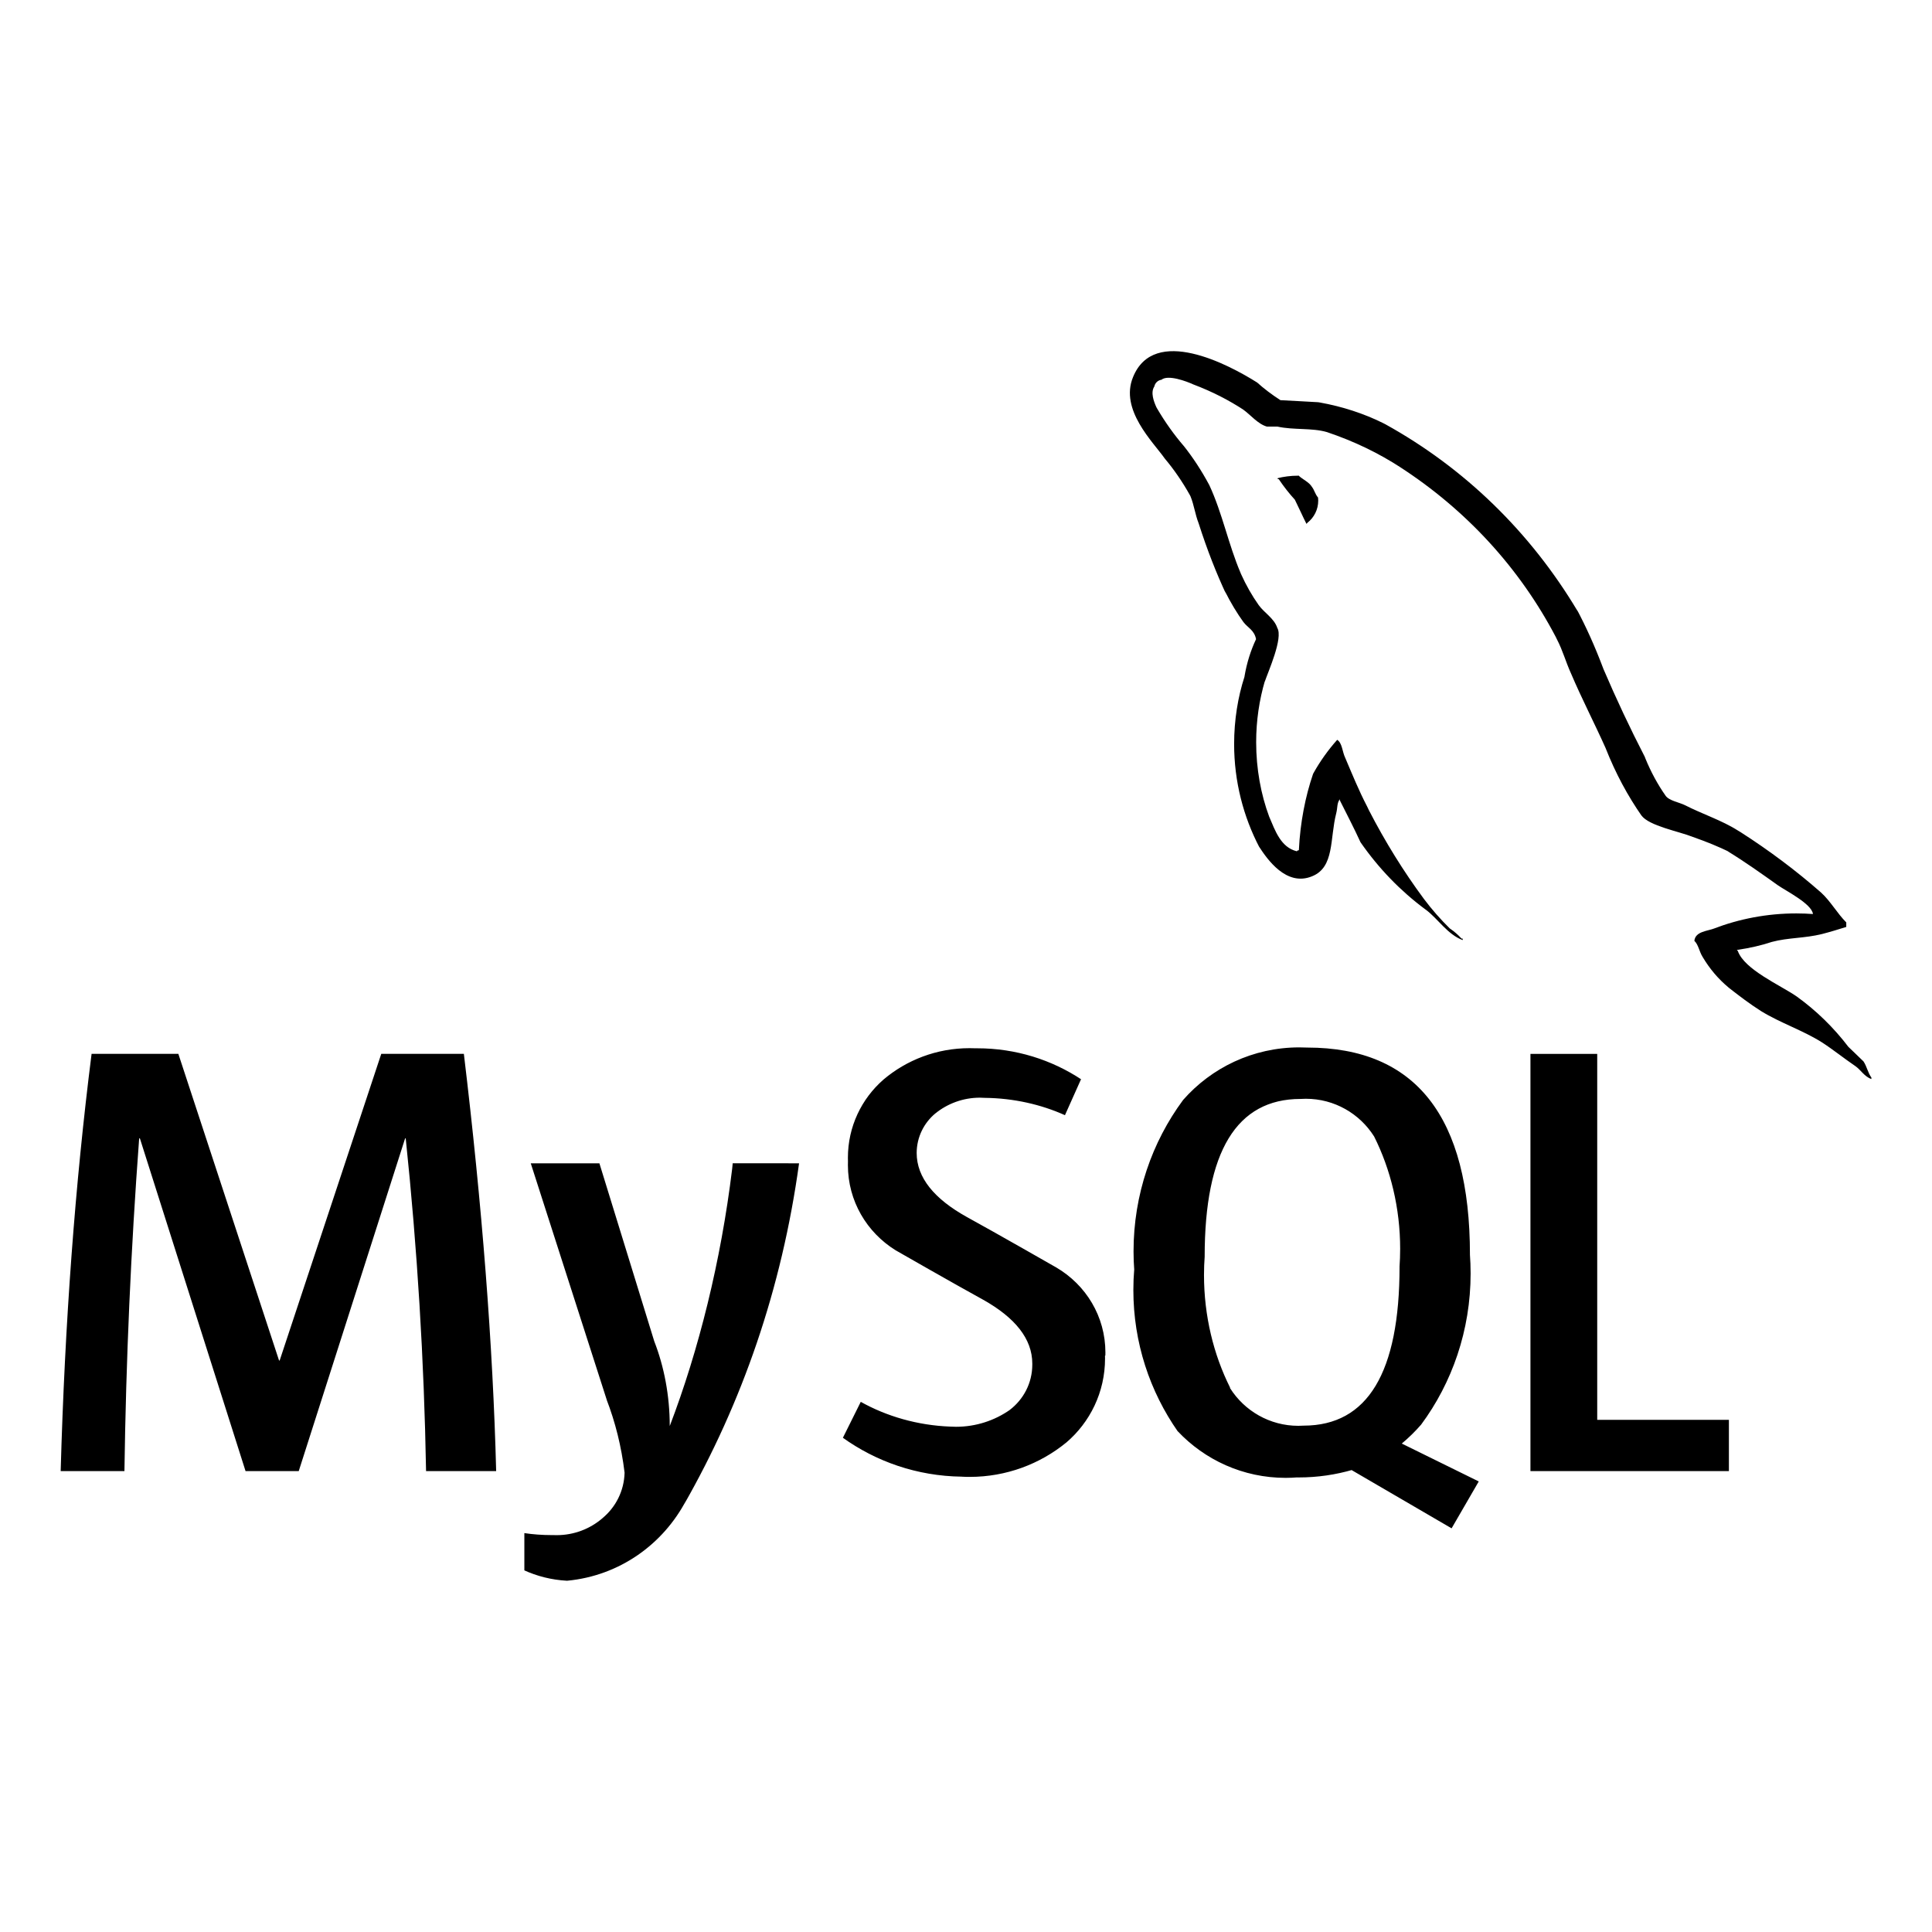
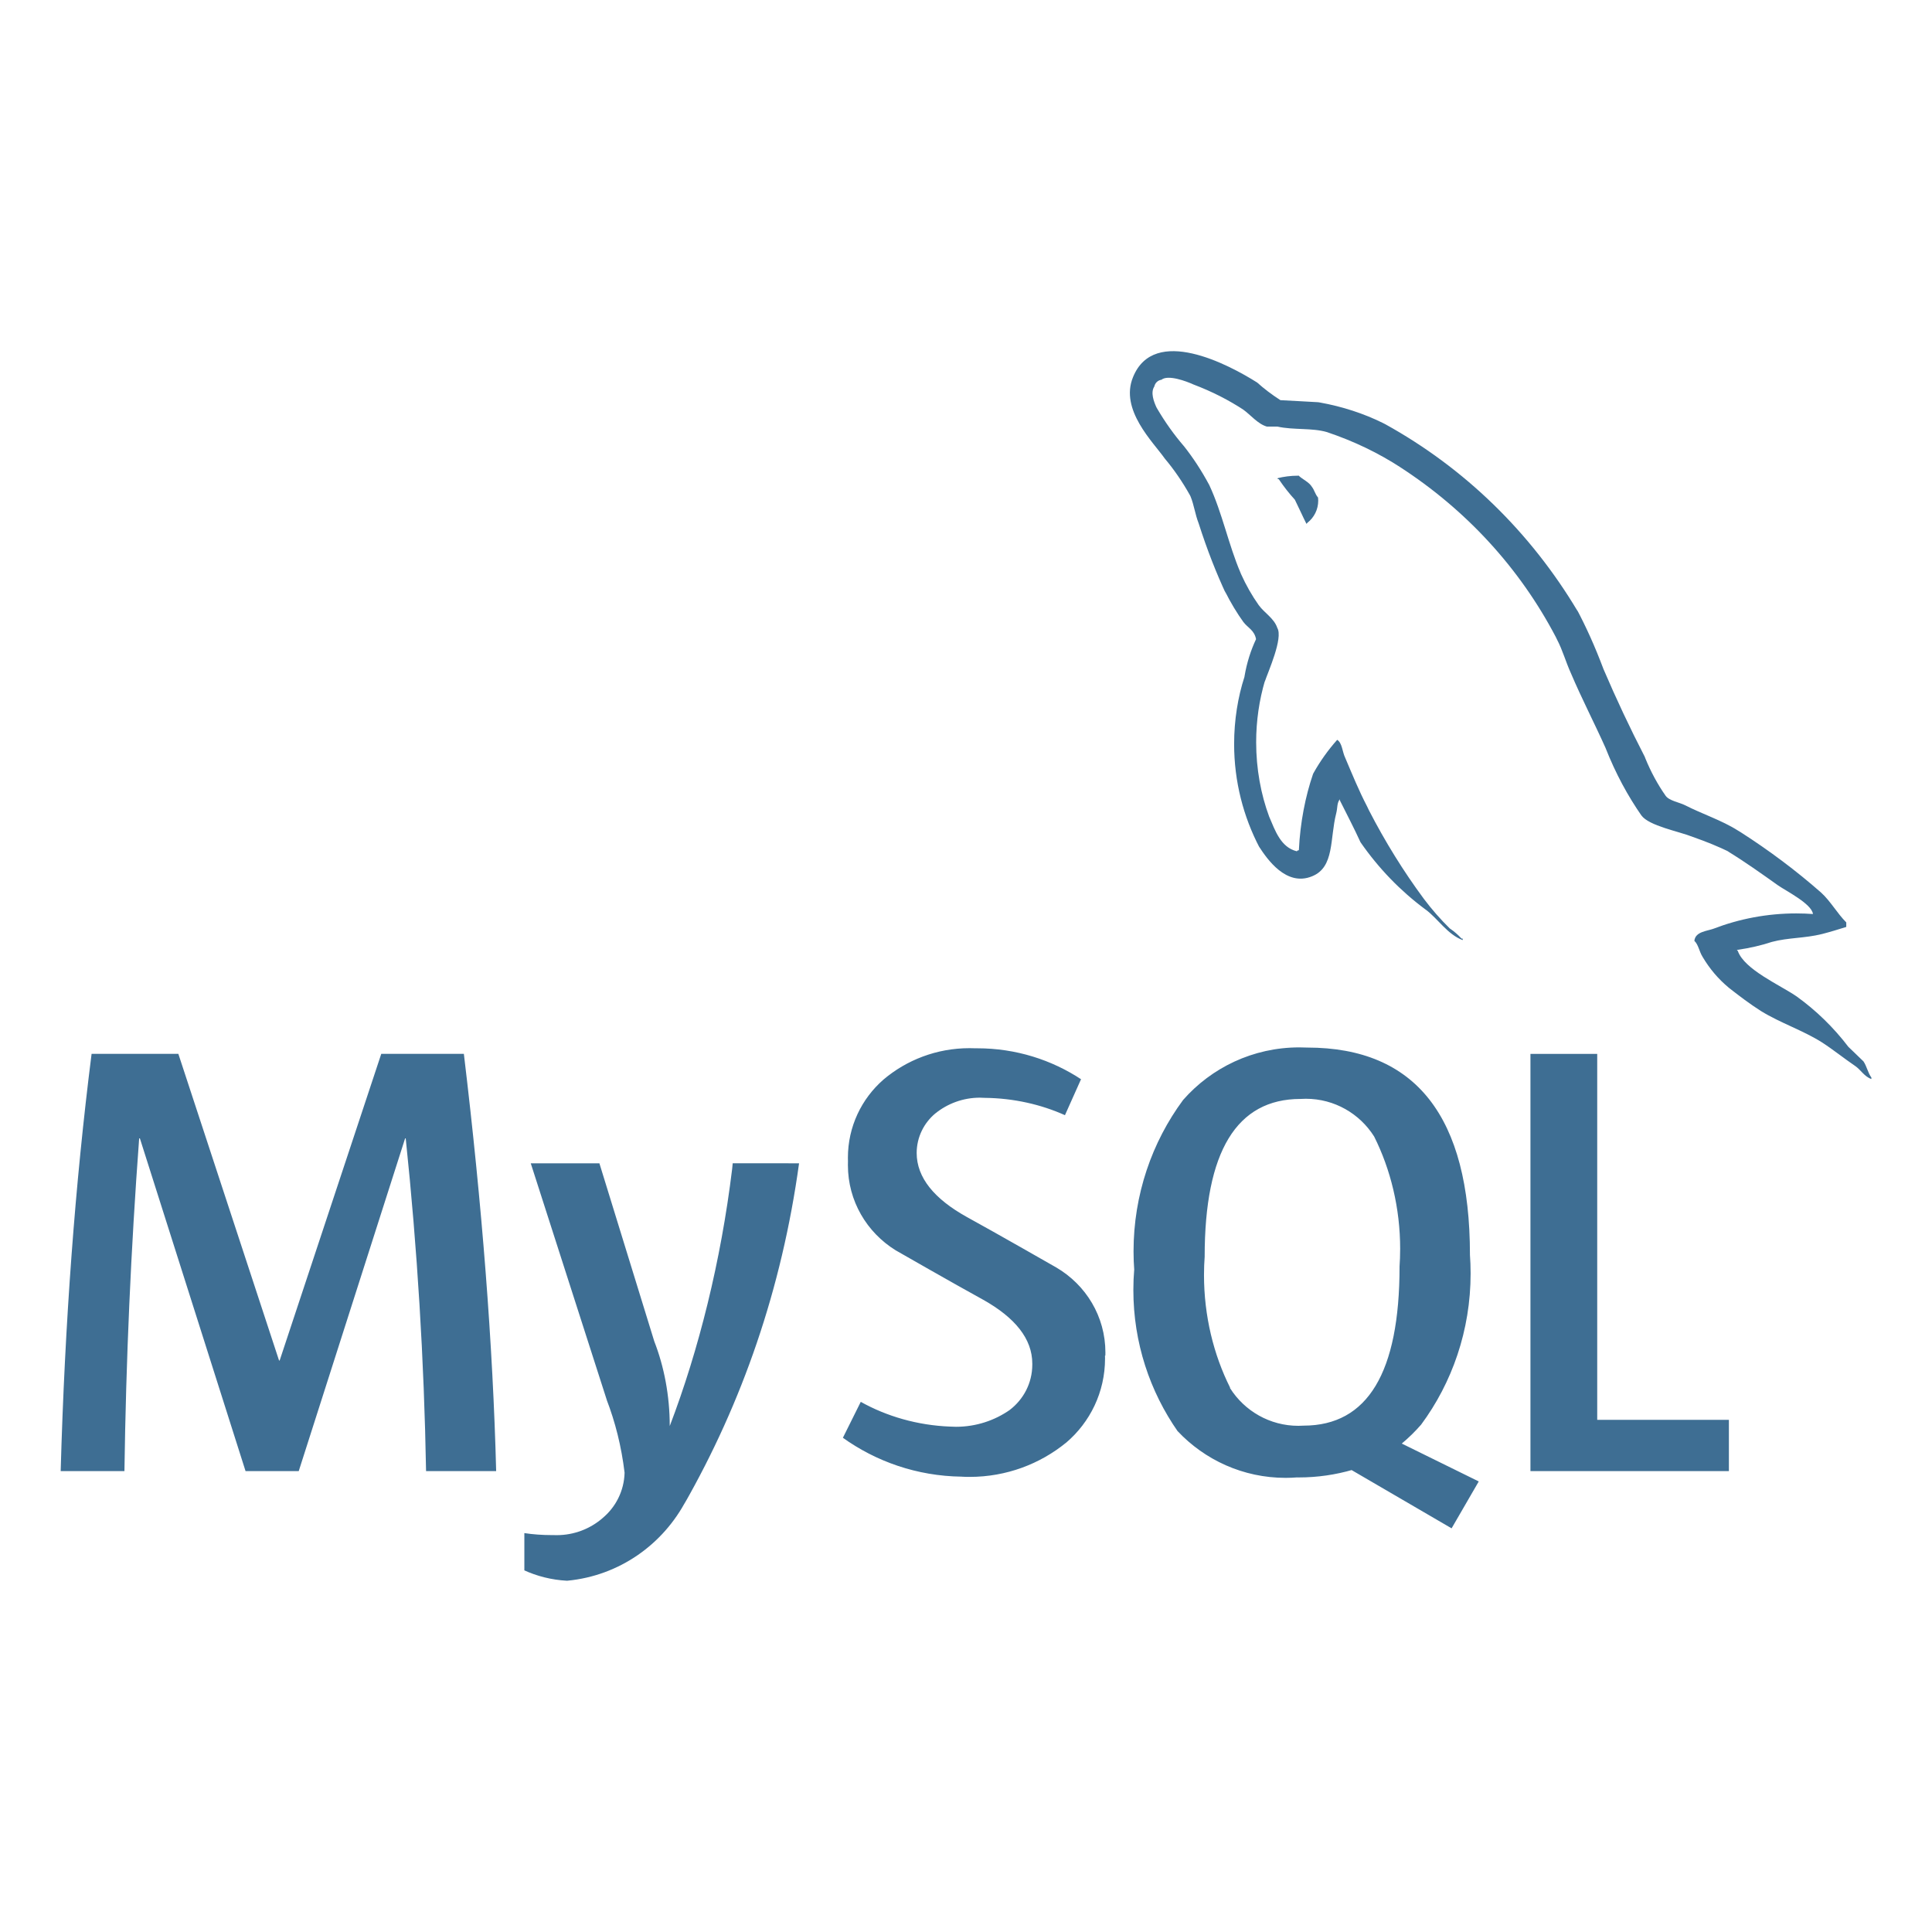
- <svg xmlns="http://www.w3.org/2000/svg" fill="#000000" width="800px" height="800px" viewBox="0 0 32 32" version="1.1">
+ <svg xmlns="http://www.w3.org/2000/svg" fill="#3E6E93" width="800px" height="800px" viewBox="0 0 32 32" version="1.1">
  <path d="M30.026 15.139c-0.082-0.006-0.177-0.010-0.273-0.010-0.484 0-0.947 0.090-1.373 0.254l0.026-0.009c-0.125 0.050-0.325 0.050-0.342 0.209 0.069 0.066 0.079 0.175 0.137 0.267 0.117 0.198 0.261 0.366 0.429 0.506l0.003 0.003c0.175 0.137 0.35 0.27 0.534 0.387 0.325 0.2 0.694 0.319 1.012 0.52 0.181 0.117 0.366 0.266 0.55 0.391 0.091 0.062 0.15 0.175 0.267 0.215v-0.025c-0.057-0.075-0.075-0.184-0.131-0.267-0.084-0.084-0.167-0.159-0.25-0.241-0.248-0.325-0.535-0.603-0.857-0.835l-0.012-0.008c-0.267-0.182-0.852-0.437-0.962-0.744l-0.016-0.018c0.218-0.031 0.412-0.077 0.599-0.139l-0.024 0.007c0.284-0.075 0.544-0.059 0.837-0.132 0.132-0.034 0.266-0.075 0.4-0.117v-0.075c-0.15-0.15-0.262-0.354-0.417-0.494-0.409-0.36-0.86-0.698-1.335-1.002l-0.045-0.027c-0.262-0.167-0.595-0.275-0.871-0.417-0.1-0.050-0.267-0.075-0.325-0.159-0.13-0.185-0.245-0.397-0.336-0.621l-0.008-0.022q-0.368-0.714-0.684-1.453c-0.144-0.383-0.287-0.697-0.448-1.001l0.023 0.047c-0.786-1.319-1.881-2.379-3.188-3.102l-0.043-0.022c-0.309-0.153-0.668-0.272-1.045-0.339l-0.025-0.004c-0.209-0.010-0.417-0.025-0.625-0.034-0.146-0.094-0.272-0.19-0.39-0.296l0.003 0.003c-0.475-0.3-1.704-0.95-2.054-0.090-0.225 0.542 0.334 1.077 0.527 1.352 0.154 0.183 0.294 0.388 0.415 0.605l0.010 0.020c0.059 0.145 0.075 0.294 0.134 0.445 0.145 0.452 0.292 0.823 0.459 1.182l-0.026-0.062c0.099 0.199 0.202 0.368 0.317 0.528l-0.008-0.012c0.067 0.091 0.182 0.134 0.209 0.284-0.086 0.181-0.153 0.391-0.19 0.61l-0.002 0.014c-0.108 0.332-0.171 0.715-0.171 1.112 0 0.621 0.153 1.206 0.423 1.72l-0.010-0.020c0.134 0.207 0.452 0.667 0.878 0.491 0.375-0.15 0.292-0.625 0.4-1.043 0.025-0.1 0.009-0.166 0.060-0.234v0.019c0.117 0.235 0.235 0.459 0.342 0.694 0.302 0.435 0.661 0.805 1.071 1.11l0.013 0.009c0.2 0.15 0.359 0.41 0.609 0.502v-0.025h-0.019c-0.057-0.062-0.12-0.117-0.189-0.164l-0.004-0.002c-0.155-0.152-0.299-0.316-0.429-0.489l-0.008-0.011c-0.326-0.44-0.636-0.938-0.905-1.461l-0.029-0.061c-0.137-0.262-0.252-0.545-0.362-0.804-0.050-0.1-0.050-0.25-0.134-0.3-0.148 0.166-0.281 0.351-0.392 0.55l-0.008 0.016c-0.128 0.373-0.212 0.804-0.234 1.251l-0 0.011c-0.034 0.009-0.017 0-0.034 0.018-0.267-0.065-0.359-0.342-0.459-0.575-0.136-0.366-0.215-0.79-0.215-1.231 0-0.356 0.051-0.7 0.147-1.025l-0.006 0.026c0.059-0.175 0.309-0.727 0.209-0.895-0.052-0.159-0.217-0.25-0.309-0.379-0.109-0.154-0.209-0.329-0.292-0.514l-0.008-0.020c-0.2-0.467-0.3-0.985-0.517-1.452-0.131-0.244-0.269-0.454-0.424-0.65l0.007 0.009c-0.165-0.191-0.317-0.404-0.449-0.63l-0.011-0.020c-0.041-0.091-0.1-0.242-0.034-0.342 0.012-0.058 0.058-0.103 0.117-0.112l0.001-0c0.11-0.090 0.419 0.027 0.527 0.077 0.317 0.12 0.59 0.261 0.843 0.427l-0.016-0.010c0.117 0.082 0.244 0.241 0.394 0.282h0.175c0.267 0.059 0.569 0.018 0.819 0.091 0.459 0.155 0.856 0.349 1.223 0.587l-0.021-0.013c1.104 0.713 1.988 1.677 2.586 2.816l0.020 0.041c0.1 0.192 0.144 0.369 0.235 0.569 0.175 0.412 0.391 0.829 0.569 1.227 0.169 0.428 0.369 0.798 0.607 1.139l-0.012-0.018c0.125 0.175 0.627 0.266 0.852 0.357 0.237 0.083 0.427 0.162 0.611 0.251l-0.037-0.016c0.287 0.175 0.567 0.375 0.837 0.567 0.137 0.095 0.554 0.304 0.579 0.472zM18.302 22.452c0 0.015 0.001 0.032 0.001 0.049 0 0.558-0.249 1.057-0.643 1.393l-0.003 0.002c-0.432 0.352-0.989 0.566-1.596 0.566-0.047 0-0.094-0.001-0.14-0.004l0.006 0c-0.739-0.010-1.419-0.25-1.976-0.651l0.010 0.007 0.296-0.595c0.429 0.24 0.939 0.389 1.481 0.41l0.006 0c0.027 0.002 0.058 0.003 0.090 0.003 0.332 0 0.641-0.104 0.894-0.281l-0.005 0.003c0.229-0.174 0.375-0.446 0.375-0.752 0-0.006-0-0.011-0-0.017v0.001c0-0.412-0.287-0.762-0.81-1.056-0.485-0.266-1.453-0.821-1.453-0.821-0.478-0.296-0.791-0.817-0.791-1.411 0-0.021 0-0.042 0.001-0.063l-0 0.003c-0.001-0.019-0.001-0.041-0.001-0.063 0-0.515 0.227-0.977 0.586-1.291l0.002-0.002c0.382-0.324 0.881-0.521 1.426-0.521 0.035 0 0.069 0.001 0.103 0.002l-0.005-0c0.009-0 0.020-0 0.031-0 0.639 0 1.234 0.191 1.73 0.52l-0.012-0.007-0.266 0.595c-0.391-0.176-0.847-0.282-1.327-0.287l-0.002-0c-0.024-0.002-0.051-0.003-0.079-0.003-0.28 0-0.538 0.098-0.74 0.262l0.002-0.002c-0.189 0.157-0.309 0.392-0.31 0.655v0c0 0.41 0.292 0.762 0.832 1.062 0.491 0.269 1.483 0.837 1.483 0.837 0.488 0.287 0.811 0.809 0.811 1.407 0 0.018-0 0.037-0.001 0.055l0-0.003zM20.374 22.983c-0.273-0.545-0.432-1.187-0.432-1.866 0-0.107 0.004-0.213 0.012-0.317l-0.001 0.014q0-2.611 1.587-2.612c0.026-0.002 0.057-0.003 0.089-0.003 0.475 0 0.892 0.248 1.129 0.622l0.003 0.005c0.271 0.542 0.43 1.182 0.43 1.858 0 0.104-0.004 0.207-0.011 0.309l0.001-0.014q0 2.632-1.587 2.634c-0.027 0.002-0.058 0.003-0.089 0.003-0.475 0-0.893-0.248-1.13-0.622l-0.003-0.005zM24.488 24.535l-1.27-0.625c0.116-0.097 0.22-0.199 0.316-0.309l0.003-0.003c0.513-0.692 0.821-1.563 0.821-2.505 0-0.109-0.004-0.217-0.012-0.324l0.001 0.014q0-3.43-2.693-3.432c-0.040-0.002-0.087-0.003-0.134-0.003-0.767 0-1.456 0.337-1.925 0.872l-0.002 0.003c-0.511 0.692-0.818 1.562-0.818 2.504 0 0.106 0.004 0.211 0.012 0.315l-0.001-0.014c-0.009 0.101-0.014 0.219-0.014 0.338 0 0.874 0.274 1.684 0.74 2.349l-0.009-0.013c0.449 0.478 1.086 0.776 1.791 0.776 0.066 0 0.131-0.003 0.195-0.008l-0.009 0.001c0.009 0 0.021 0 0.032 0 0.311 0 0.612-0.045 0.897-0.128l-0.022 0.006 1.656 0.965 0.45-0.777zM28.636 24.366h-3.287v-6.91h1.106v6.061h2.181zM13.235 19.268c-0.287 2.084-0.944 3.965-1.905 5.65l0.040-0.077c-0.385 0.741-1.113 1.257-1.968 1.34l-0.010 0.001c-0.259-0.014-0.5-0.076-0.719-0.177l0.012 0.005v-0.617c0.137 0.021 0.295 0.033 0.456 0.033 0.009 0 0.018-0 0.028-0h-0.001c0.016 0.001 0.034 0.001 0.052 0.001 0.289 0 0.554-0.105 0.758-0.28l-0.002 0.001c0.22-0.181 0.361-0.451 0.369-0.755l0-0.001c-0.053-0.438-0.154-0.837-0.299-1.214l0.012 0.034-1.267-3.944h1.137l0.909 2.949c0.162 0.416 0.256 0.898 0.256 1.401 0 0.001 0 0.002 0 0.002v-0c0.482-1.262 0.848-2.734 1.034-4.261l0.009-0.092zM8.215 24.366h-1.158q-0.049-2.761-0.337-5.511h-0.010l-1.762 5.511h-0.881l-1.75-5.511h-0.012q-0.205 2.751-0.244 5.511h-1.056q0.103-3.685 0.512-6.911h1.437l1.668 5.079h0.010l1.683-5.079h1.368q0.454 3.777 0.535 6.911zM21.505 7.879c-0.002 0-0.005-0-0.008-0-0.119 0-0.234 0.015-0.344 0.043l0.010-0.002v0.016h0.017c0.086 0.128 0.174 0.239 0.269 0.343l-0.002-0.002c0.067 0.134 0.125 0.267 0.192 0.4l0.017-0.019c0.109-0.086 0.178-0.218 0.178-0.366 0-0.018-0.001-0.035-0.003-0.053l0 0.002c-0.050-0.059-0.057-0.117-0.1-0.175-0.050-0.084-0.157-0.125-0.225-0.191z" />
</svg>
